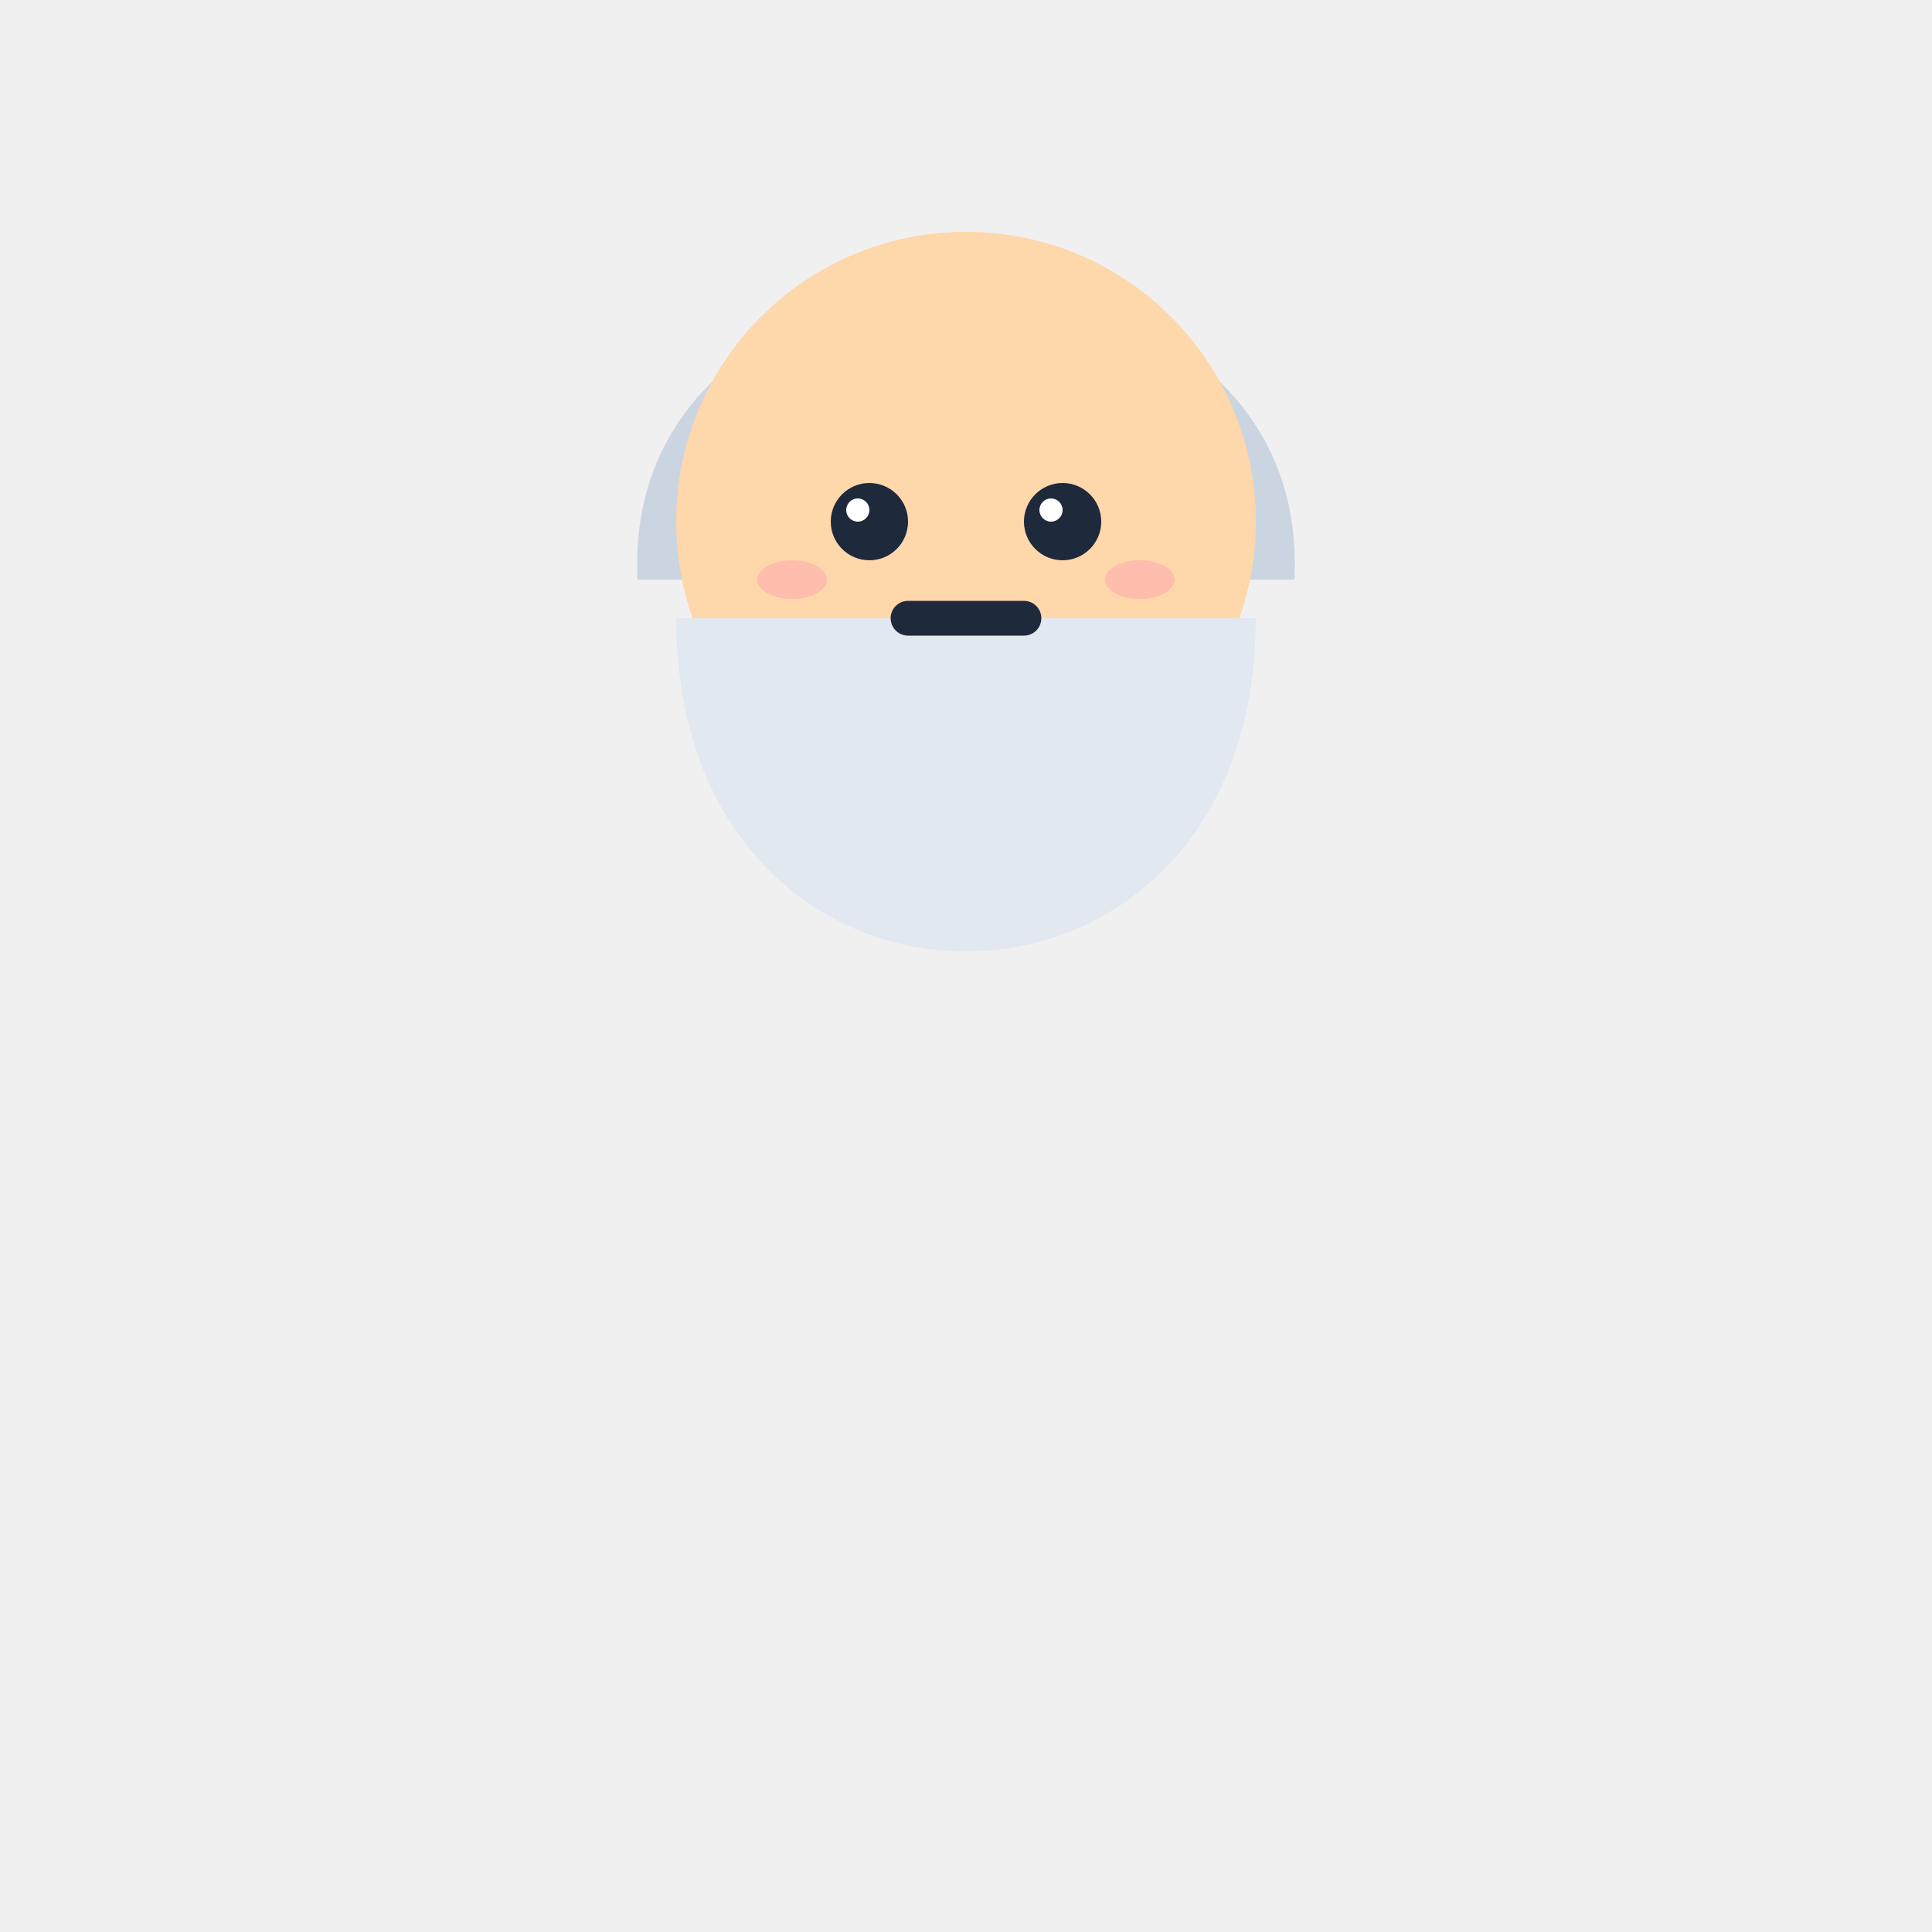
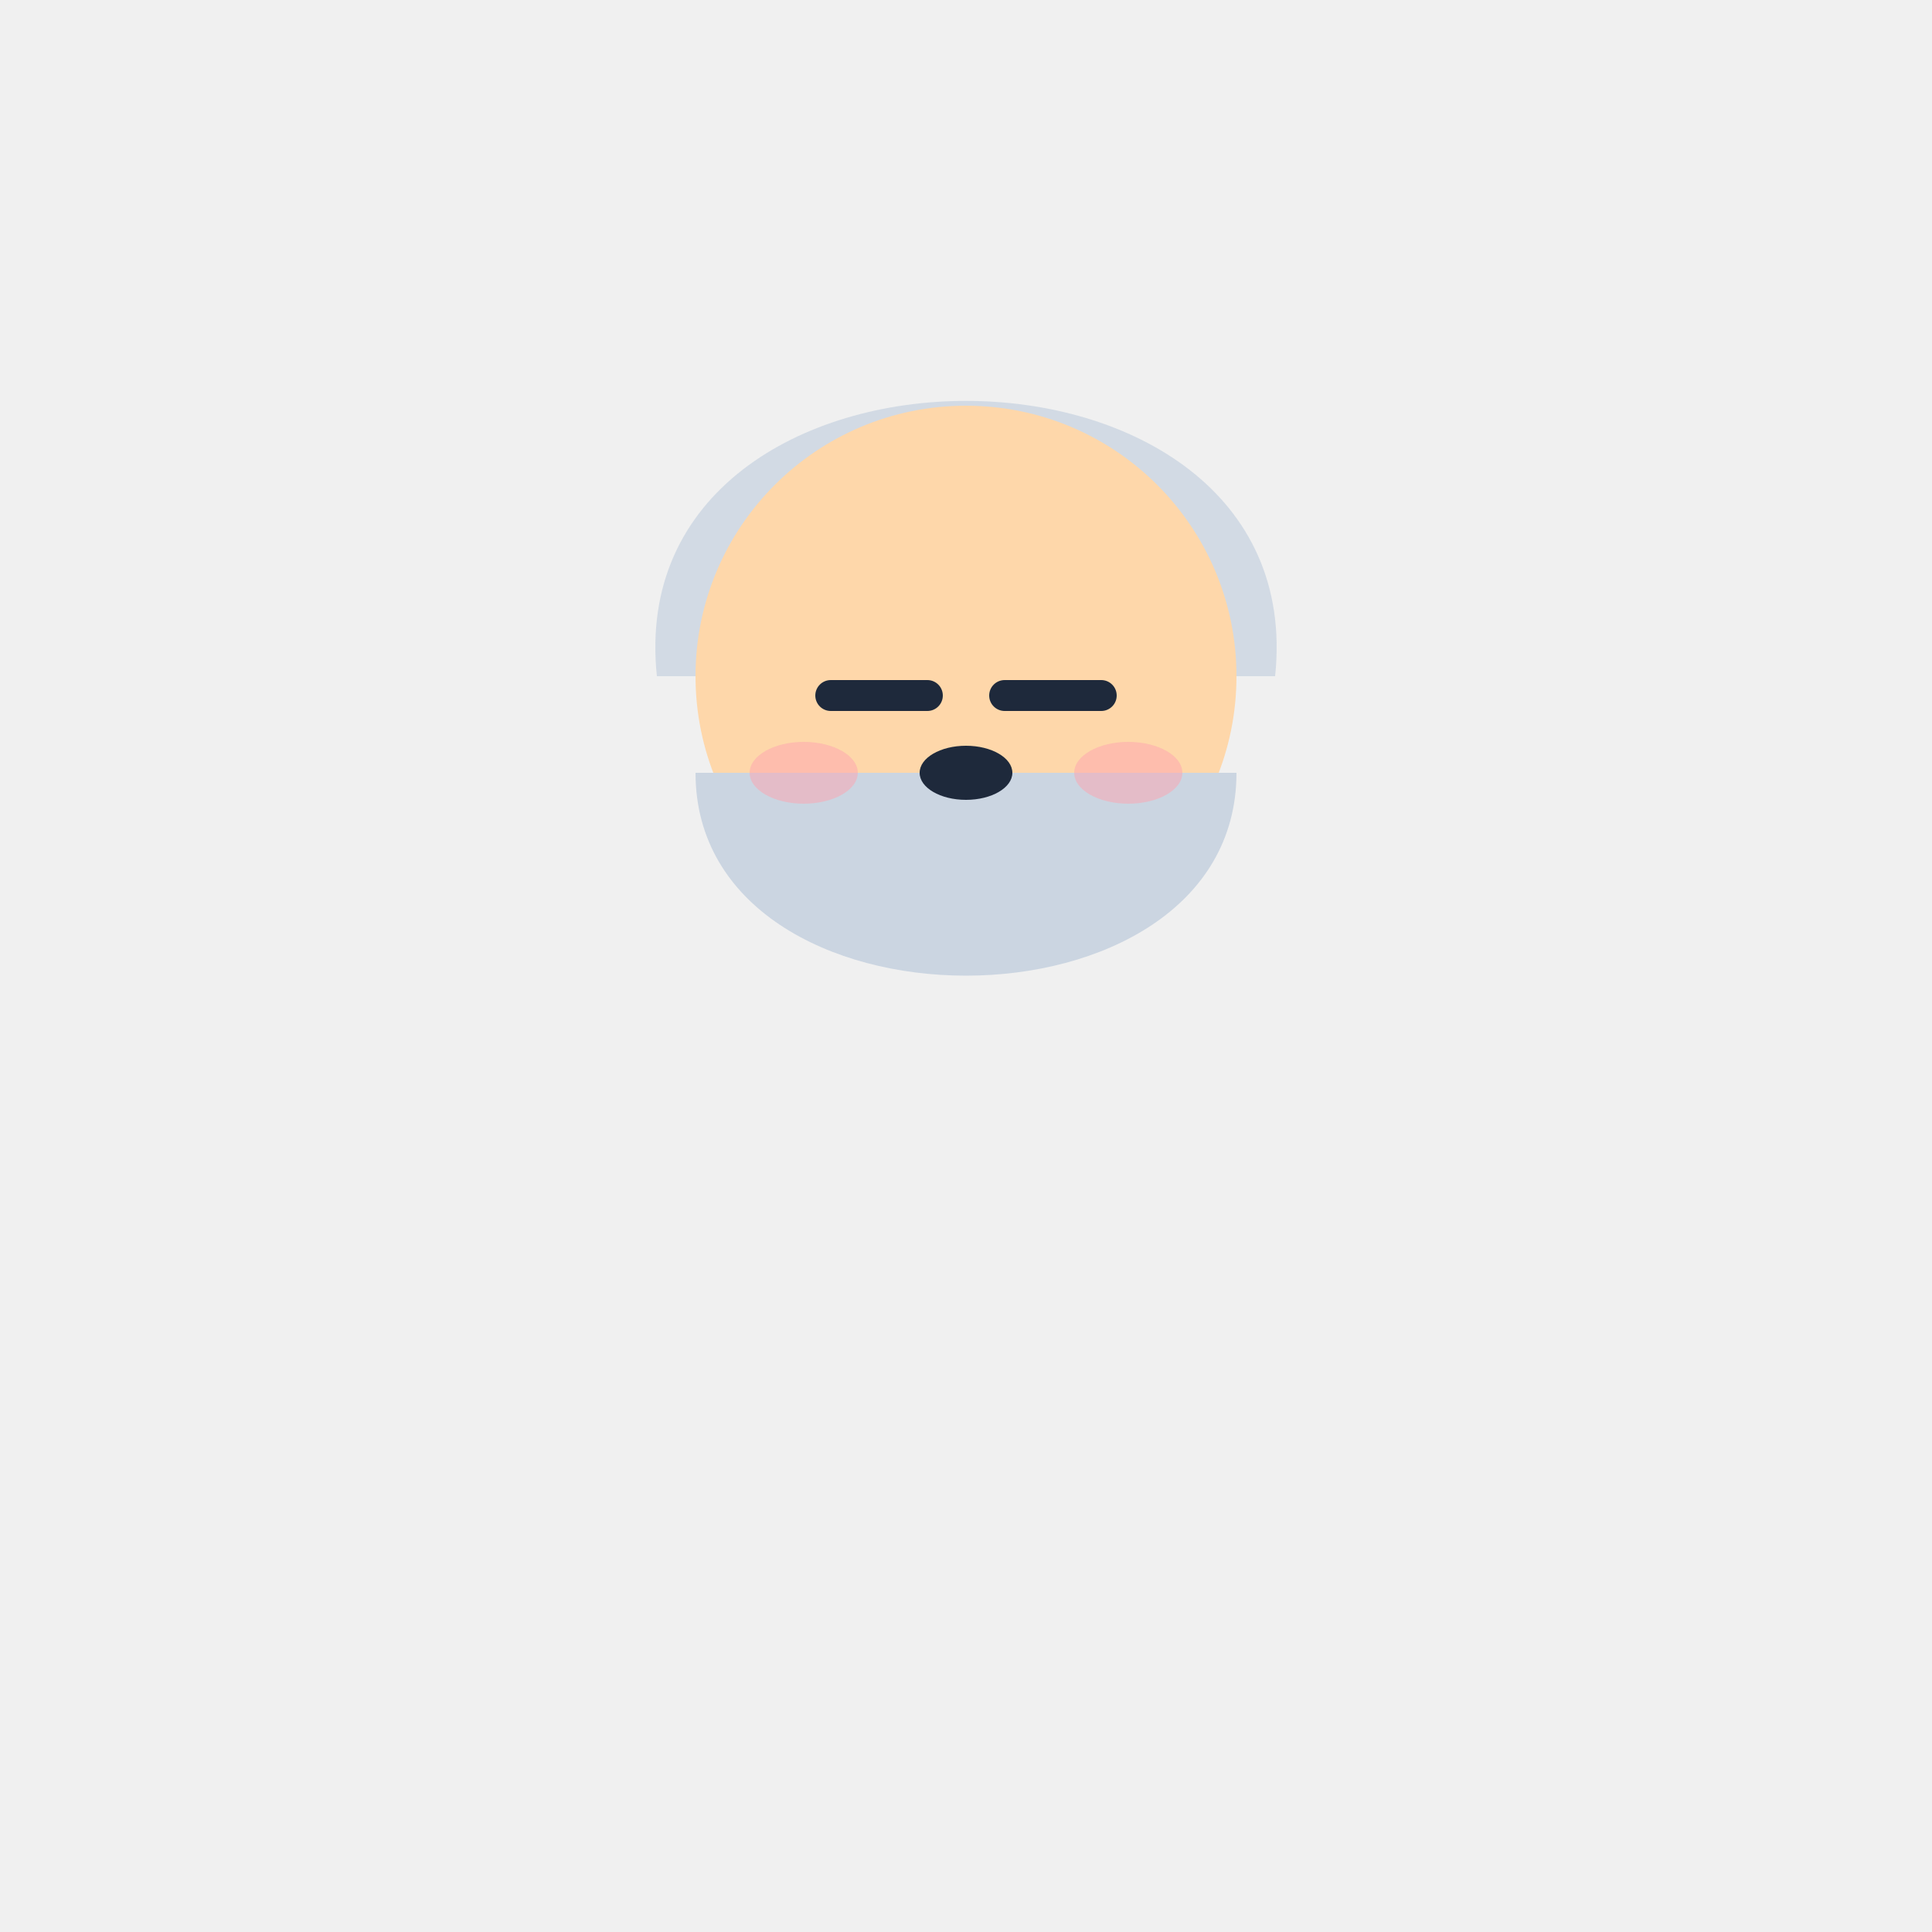
<svg xmlns="http://www.w3.org/2000/svg" viewBox="0 0 500 500">
-   <path d="M 165 150 C 160 50 340 50 335 150 Z" fill="#CBD5E1" />
-   <circle cx="250" cy="135" r="75" fill="#FED7AA" />
-   <path d="M 175 160 C 175 275 325 275 325 160 Z" fill="#E2E8F0" />
-   <path d="M215 115 Q225 120 L235 110" stroke="#1E293B" stroke-width="6" stroke-linecap="round" fill="none" />
-   <path d="M265 110 Q275 120 L285 115" stroke="#1E293B" stroke-width="6" stroke-linecap="round" fill="none" />
-   <circle cx="225" cy="135" r="10" fill="#1E293B" />
-   <circle cx="222" cy="132" r="3" fill="#FFFFFF" />
-   <circle cx="275" cy="135" r="10" fill="#1E293B" />
-   <circle cx="272" cy="132" r="3" fill="#FFFFFF" />
-   <ellipse cx="205" cy="150" rx="9" ry="5" fill="#FDA4AF" opacity="0.5" />
-   <ellipse cx="295" cy="150" rx="9" ry="5" fill="#FDA4AF" opacity="0.5" />
-   <path d="M235 160 h30" stroke="#1E293B" stroke-width="9" stroke-linecap="round" />
-   <path d="M305 100 Q315 135 L295 135" fill="#3B82F6" opacity="0.8" />
+   <path d="M 170 175 C 160 80 340 80 330 175 Z" fill="#CBD5E1" opacity="0.8" />
+   <circle cx="250" cy="175" r="70" fill="#FED7AA" />
+   <path d="M 180 200 C 180 270 320 270 320 200 Z" fill="#CBD5E1" />
+   <path d="M215 180 h25" stroke="#1E293B" stroke-width="8" stroke-linecap="round" />
+   <path d="M260 180 h25" stroke="#1E293B" stroke-width="8" stroke-linecap="round" />
+   <ellipse cx="208" cy="200" rx="14" ry="8" fill="#FDA4AF" opacity="0.5" />
+   <ellipse cx="292" cy="200" rx="14" ry="8" fill="#FDA4AF" opacity="0.5" />
+   <ellipse cx="250" cy="200" rx="12" ry="7" fill="#1E293B" />
+   <path d="M300 145 Q310 175 L290 175 Z" fill="#3B82F6" stroke="#1E293B" stroke-width="4" stroke-linejoin="round" />
</svg>
